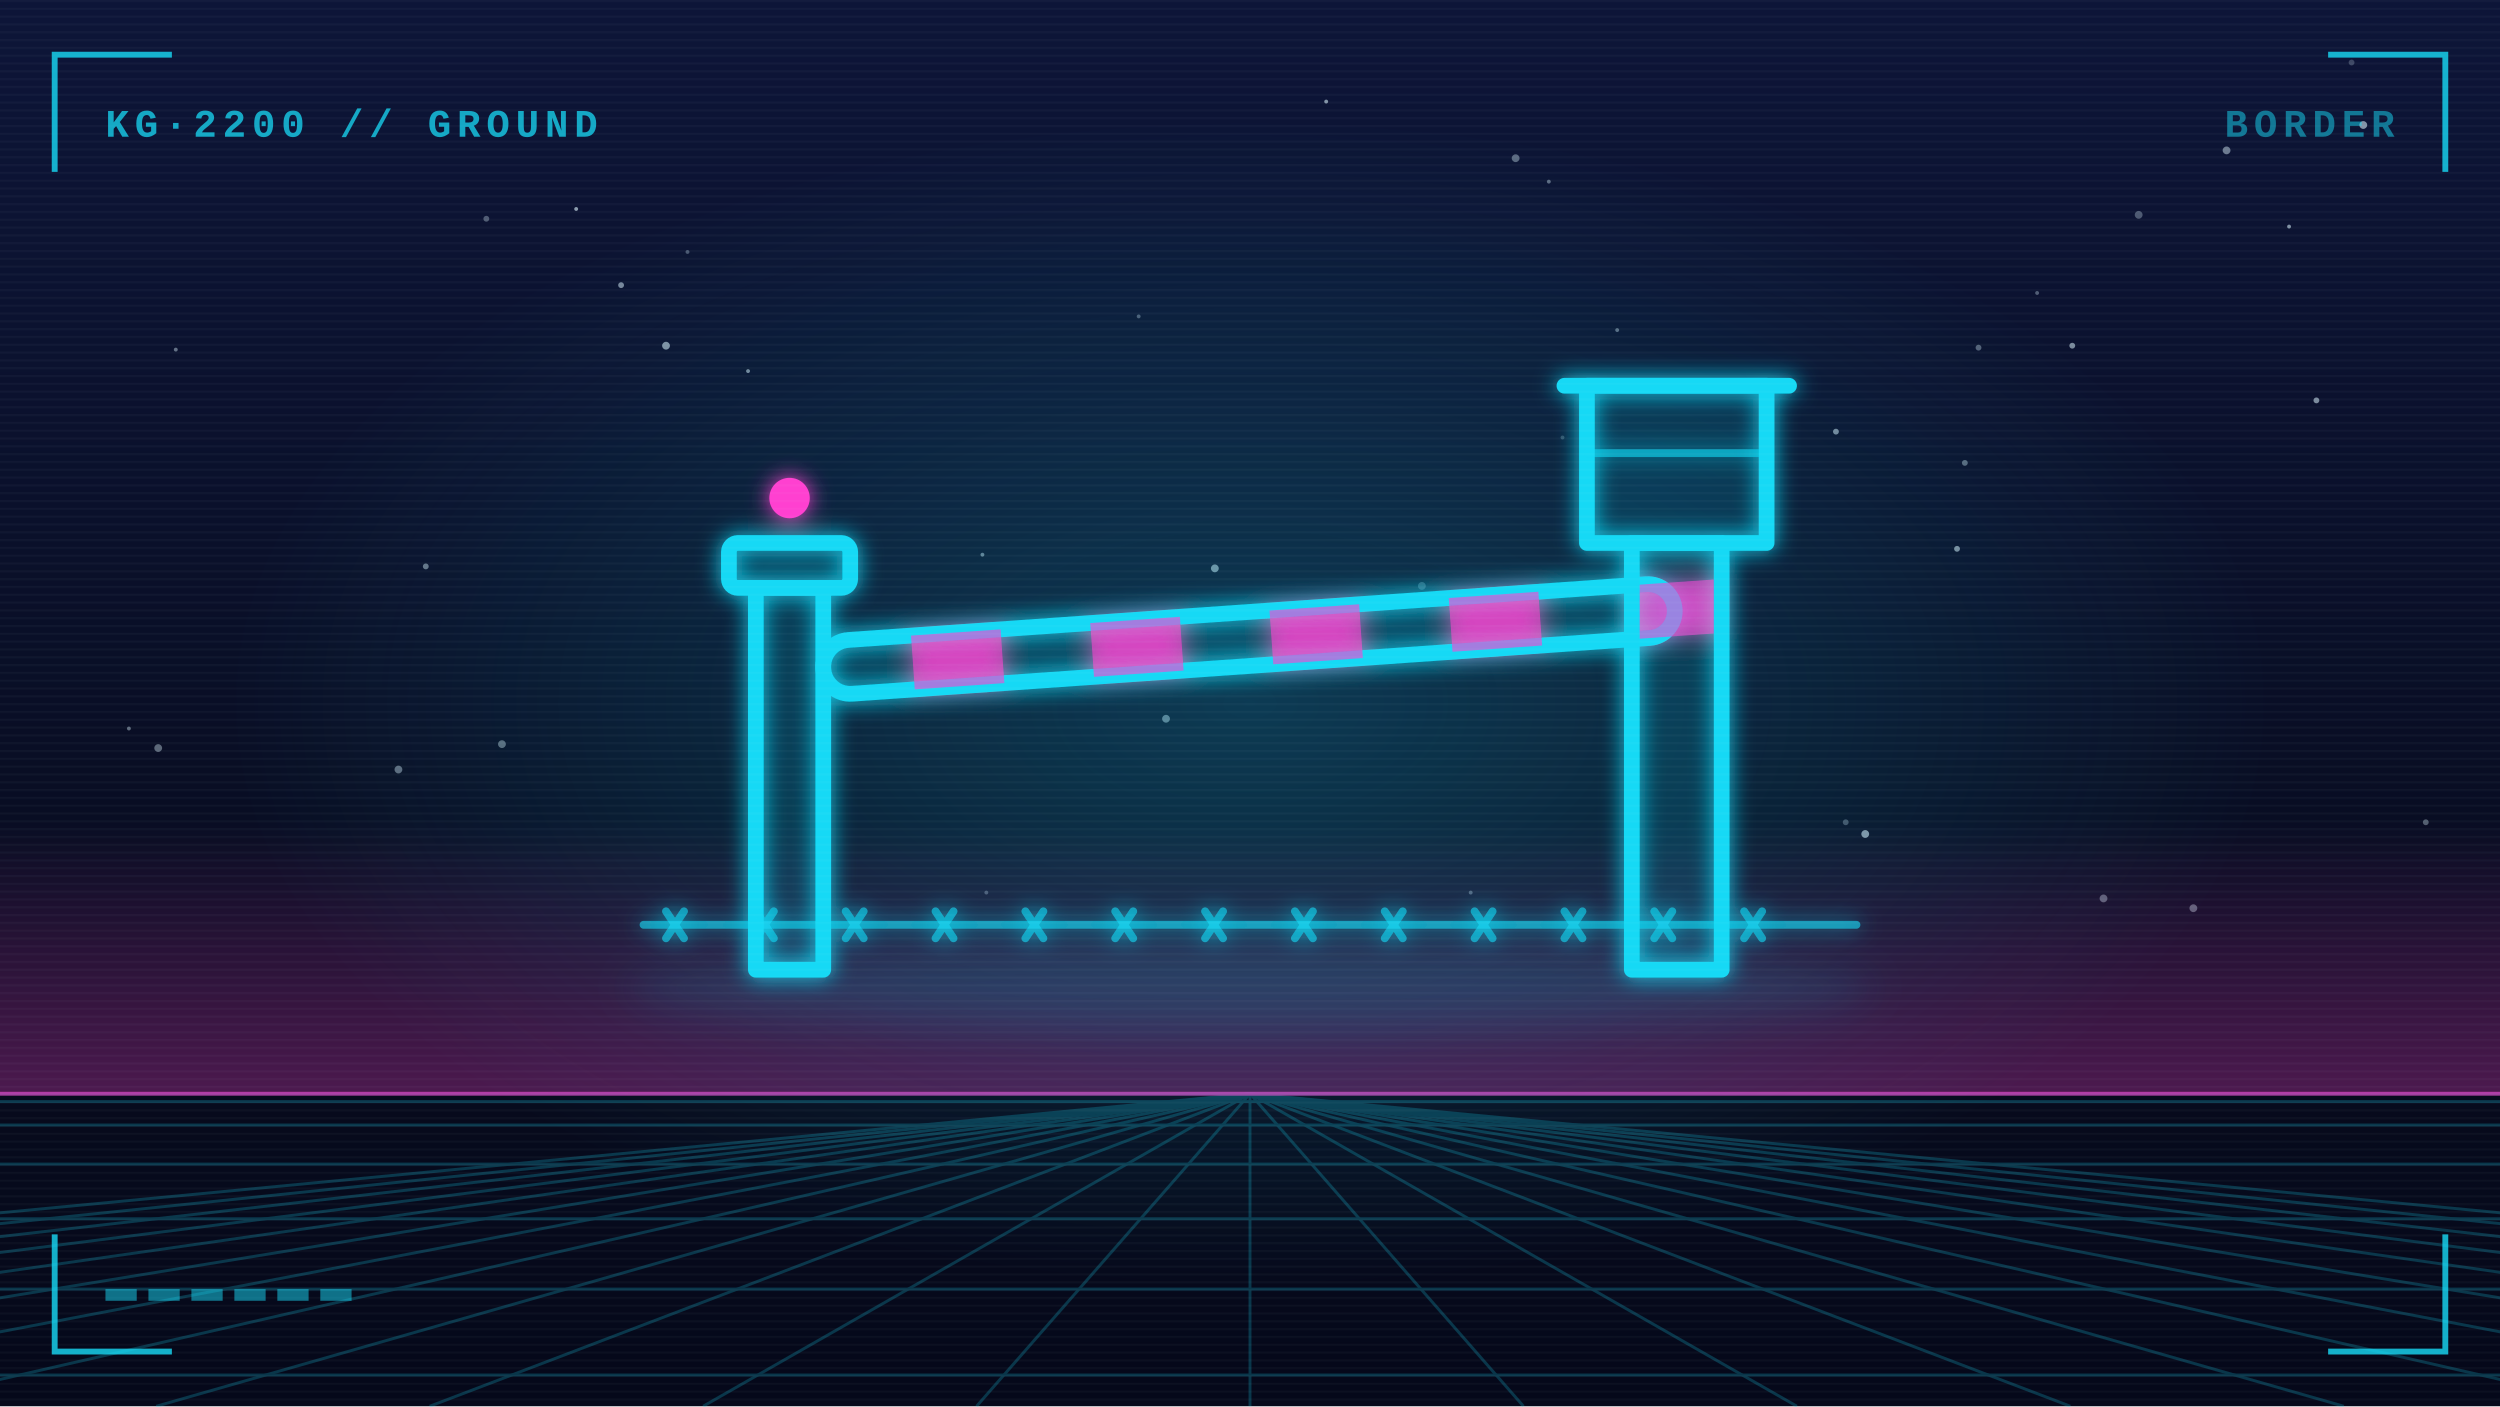
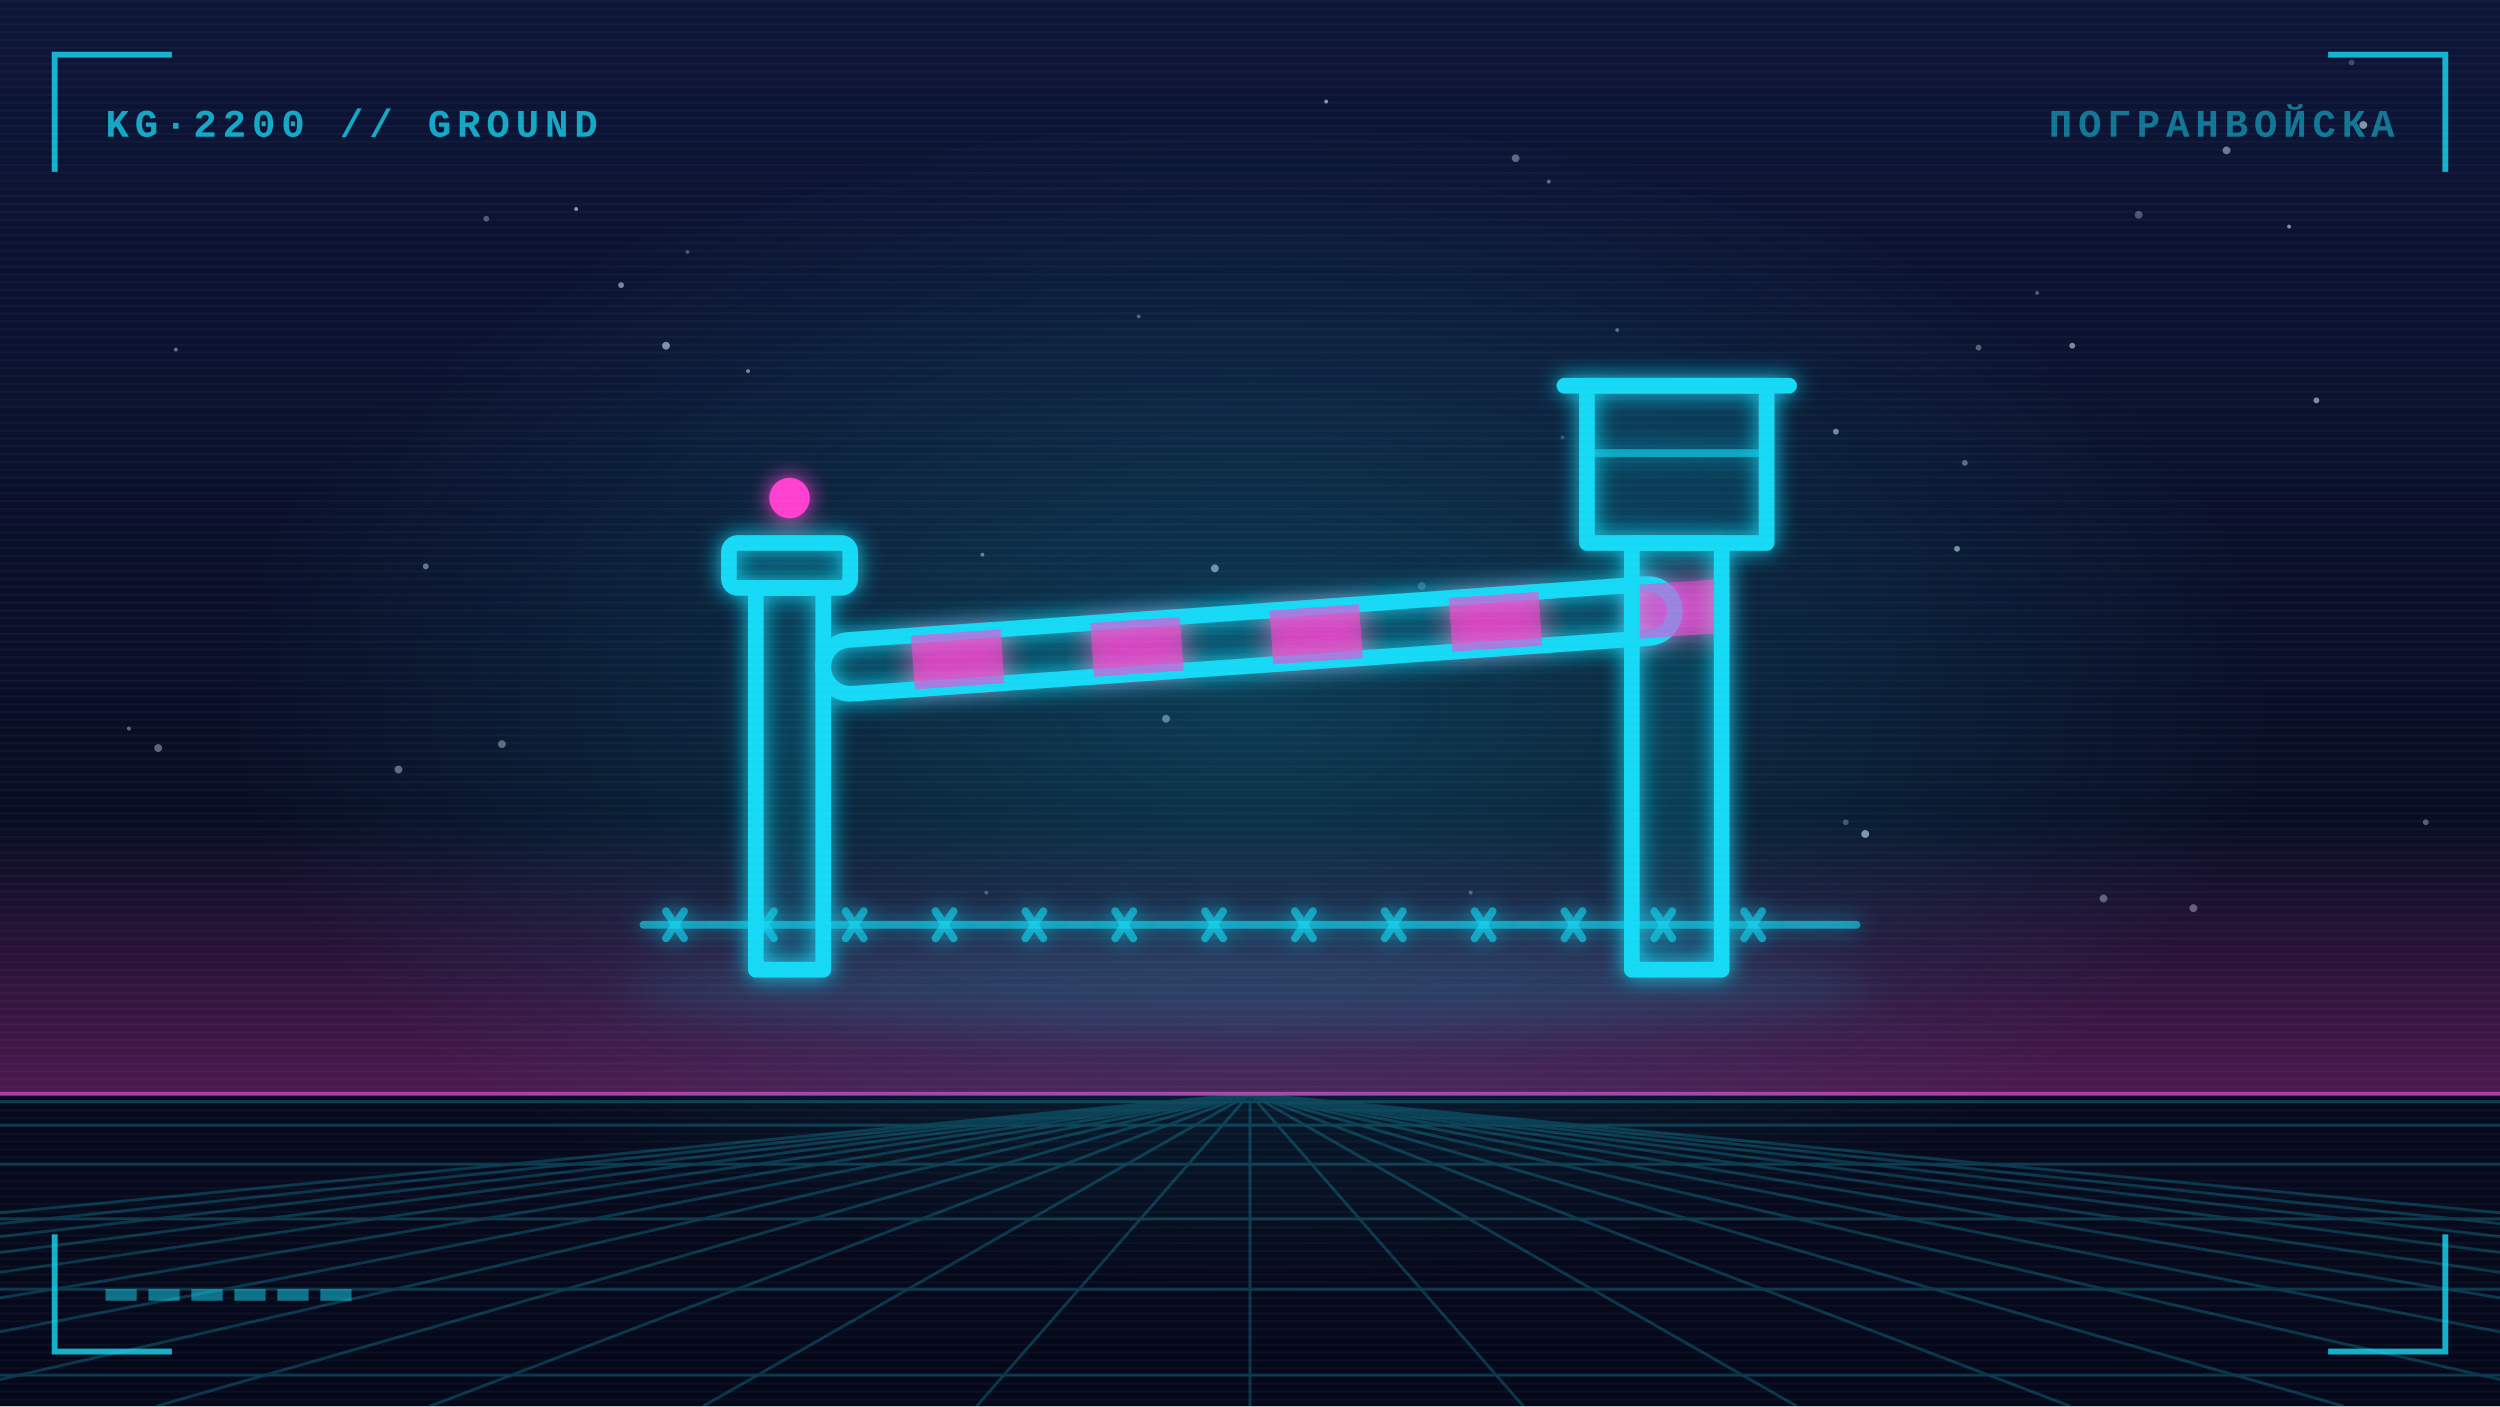
<svg xmlns="http://www.w3.org/2000/svg" viewBox="0 0 1280 720" width="1280" height="720">
  <defs>
    <linearGradient id="bg" x1="0" y1="0" x2="0" y2="1">
      <stop offset="0" stop-color="#0d1538" />
      <stop offset=".75" stop-color="#070b1d" />
      <stop offset="1" stop-color="#05081a" />
    </linearGradient>
    <radialGradient id="halo" cx=".5" cy=".5" r=".5">
      <stop offset="0" stop-color="#18d9f5" stop-opacity=".22" />
      <stop offset="1" stop-color="#18d9f5" stop-opacity="0" />
    </radialGradient>
    <linearGradient id="hz" x1="0" y1="0" x2="0" y2="1">
      <stop offset="0" stop-color="#ff3fd0" stop-opacity="0" />
      <stop offset="1" stop-color="#ff3fd0" stop-opacity=".28" />
    </linearGradient>
    <pattern id="scan" width="4" height="4" patternUnits="userSpaceOnUse">
      <rect width="4" height="1" fill="#dff6ff" opacity=".035" />
    </pattern>
    <filter id="bl" x="-20%" y="-20%" width="140%" height="140%">
      <feGaussianBlur stdDeviation="6" />
    </filter>
    <filter id="bl2" x="-20%" y="-50%" width="140%" height="200%">
      <feGaussianBlur stdDeviation="10" />
    </filter>
    <filter id="neon" x="-10%" y="-10%" width="120%" height="120%">
      <feGaussianBlur stdDeviation="5" result="b" />
      <feMerge>
        <feMergeNode in="b" />
        <feMergeNode in="SourceGraphic" />
      </feMerge>
    </filter>
    <style>.m{fill:rgba(24,217,245,.07);stroke:#18d9f5;stroke-width:7;stroke-linejoin:round;stroke-linecap:round}.a{fill:rgba(255,63,208,.14);stroke:#ff3fd0;stroke-width:6;stroke-linejoin:round;stroke-linecap:round}.t{fill:none;stroke:#18d9f5;stroke-width:3.5;stroke-linecap:round;opacity:.6}.ta{fill:none;stroke:#ff3fd0;stroke-width:4;stroke-linecap:round;opacity:.85}.f{fill:#18d9f5}.fa{fill:#ff3fd0}.n{fill:none}.w5{stroke-width:5}.w8{stroke-width:8}.w12{stroke-width:12}.w14{stroke-width:14}.o3{opacity:.3}.o4{opacity:.4}.o5{opacity:.45}.o6{opacity:.6}.dash{stroke-dasharray:14 12}.glow{filter:url(#bl);opacity:.7}.sea{fill:#070b1d;opacity:.82}.dk{fill:#070b1d}.hint{opacity:.22;filter:url(#bl2)}.hud{font:600 20px Consolas,"Courier New",monospace;letter-spacing:3px;fill:#18d9f5}</style>
  </defs>
  <rect width="1280" height="720" fill="url(#bg)" />
  <circle cx="318" cy="146" r="1.5" fill="#dff6ff" opacity="0.51" />
  <circle cx="1077" cy="460" r="2" fill="#dff6ff" opacity="0.36" />
  <circle cx="204" cy="394" r="2" fill="#dff6ff" opacity="0.40" />
  <circle cx="1204" cy="32" r="1.5" fill="#dff6ff" opacity="0.23" />
  <circle cx="776" cy="81" r="2" fill="#dff6ff" opacity="0.37" />
  <circle cx="800" cy="224" r="1" fill="#dff6ff" opacity="0.22" />
  <circle cx="503" cy="284" r="1" fill="#dff6ff" opacity="0.45" />
  <circle cx="218" cy="290" r="1.5" fill="#dff6ff" opacity="0.43" />
  <circle cx="90" cy="179" r="1" fill="#dff6ff" opacity="0.42" />
  <circle cx="505" cy="457" r="1" fill="#dff6ff" opacity="0.29" />
  <circle cx="1172" cy="116" r="1" fill="#dff6ff" opacity="0.55" />
  <circle cx="841" cy="275" r="1" fill="#dff6ff" opacity="0.31" />
  <circle cx="81" cy="383" r="2" fill="#dff6ff" opacity="0.38" />
  <circle cx="1013" cy="178" r="1.5" fill="#dff6ff" opacity="0.35" />
  <circle cx="257" cy="381" r="2" fill="#dff6ff" opacity="0.38" />
  <circle cx="940" cy="221" r="1.5" fill="#dff6ff" opacity="0.51" />
  <circle cx="1242" cy="421" r="1.5" fill="#dff6ff" opacity="0.34" />
  <circle cx="352" cy="129" r="1" fill="#dff6ff" opacity="0.30" />
  <circle cx="583" cy="162" r="1" fill="#dff6ff" opacity="0.32" />
  <circle cx="1002" cy="281" r="1.5" fill="#dff6ff" opacity="0.53" />
  <circle cx="728" cy="300" r="2" fill="#dff6ff" opacity="0.24" />
  <circle cx="945" cy="421" r="1.5" fill="#dff6ff" opacity="0.28" />
  <circle cx="66" cy="373" r="1" fill="#dff6ff" opacity="0.40" />
  <circle cx="793" cy="93" r="1" fill="#dff6ff" opacity="0.38" />
  <circle cx="1006" cy="237" r="1.5" fill="#dff6ff" opacity="0.37" />
  <circle cx="1061" cy="177" r="1.5" fill="#dff6ff" opacity="0.52" />
  <circle cx="1140" cy="77" r="2" fill="#dff6ff" opacity="0.45" />
  <circle cx="1043" cy="150" r="1" fill="#dff6ff" opacity="0.33" />
  <circle cx="383" cy="190" r="1" fill="#dff6ff" opacity="0.51" />
  <circle cx="1186" cy="205" r="1.5" fill="#dff6ff" opacity="0.53" />
  <circle cx="679" cy="52" r="1" fill="#dff6ff" opacity="0.56" />
  <circle cx="955" cy="427" r="2" fill="#dff6ff" opacity="0.58" />
  <circle cx="597" cy="368" r="2" fill="#dff6ff" opacity="0.43" />
  <circle cx="828" cy="169" r="1" fill="#dff6ff" opacity="0.38" />
  <circle cx="341" cy="177" r="2" fill="#dff6ff" opacity="0.55" />
  <circle cx="1123" cy="465" r="2" fill="#dff6ff" opacity="0.36" />
  <circle cx="295" cy="107" r="1" fill="#dff6ff" opacity="0.60" />
  <circle cx="1210" cy="64" r="2" fill="#dff6ff" opacity="0.56" />
  <circle cx="753" cy="457" r="1" fill="#dff6ff" opacity="0.33" />
  <circle cx="622" cy="291" r="2" fill="#dff6ff" opacity="0.52" />
  <circle cx="249" cy="112" r="1.5" fill="#dff6ff" opacity="0.32" />
  <circle cx="1095" cy="110" r="2" fill="#dff6ff" opacity="0.31" />
  <rect x="0" y="420" width="1280" height="140" fill="url(#hz)" />
  <g stroke="#18d9f5" stroke-width="1.5" opacity=".22">
    <line x1="640" y1="560" x2="-1040" y2="720" />
    <line x1="640" y1="560" x2="-900" y2="720" />
    <line x1="640" y1="560" x2="-760" y2="720" />
    <line x1="640" y1="560" x2="-620" y2="720" />
    <line x1="640" y1="560" x2="-480" y2="720" />
    <line x1="640" y1="560" x2="-340" y2="720" />
    <line x1="640" y1="560" x2="-200" y2="720" />
    <line x1="640" y1="560" x2="-60" y2="720" />
    <line x1="640" y1="560" x2="80" y2="720" />
    <line x1="640" y1="560" x2="220" y2="720" />
    <line x1="640" y1="560" x2="360" y2="720" />
    <line x1="640" y1="560" x2="500" y2="720" />
    <line x1="640" y1="560" x2="640" y2="720" />
    <line x1="640" y1="560" x2="780" y2="720" />
    <line x1="640" y1="560" x2="920" y2="720" />
    <line x1="640" y1="560" x2="1060" y2="720" />
    <line x1="640" y1="560" x2="1200" y2="720" />
    <line x1="640" y1="560" x2="1340" y2="720" />
    <line x1="640" y1="560" x2="1480" y2="720" />
    <line x1="640" y1="560" x2="1620" y2="720" />
    <line x1="640" y1="560" x2="1760" y2="720" />
    <line x1="640" y1="560" x2="1900" y2="720" />
    <line x1="640" y1="560" x2="2040" y2="720" />
    <line x1="640" y1="560" x2="2180" y2="720" />
    <line x1="640" y1="560" x2="2320" y2="720" />
    <line x1="0" y1="560" x2="1280" y2="560" />
    <line x1="0" y1="564" x2="1280" y2="564" />
    <line x1="0" y1="576" x2="1280" y2="576" />
    <line x1="0" y1="596" x2="1280" y2="596" />
    <line x1="0" y1="624" x2="1280" y2="624" />
    <line x1="0" y1="660" x2="1280" y2="660" />
    <line x1="0" y1="704" x2="1280" y2="704" />
  </g>
  <line x1="0" y1="560" x2="1280" y2="560" stroke="#ff3fd0" stroke-width="2" opacity=".6" />
  <ellipse cx="640" cy="360" rx="520" ry="300" fill="url(#halo)" />
  <ellipse cx="640" cy="506" rx="320" ry="22" fill="#18d9f5" opacity=".12" filter="url(#bl2)" />
  <g transform="translate(640,370) scale(1.15)" filter="url(#neon)">
    <rect class="m" x="-220" y="-60" width="30" height="170" rx="0" />
    <rect class="m" x="-232" y="-80" width="54" height="20" rx="4" />
    <circle class="fa" cx="-205" cy="-100" r="9" />
    <g transform="rotate(-4,-190,-24)">
      <rect class="m" x="-190" y="-36" width="380" height="24" rx="12" />
      <rect class="fa o6" x="-150" y="-36" width="40" height="24" rx="0" />
      <rect class="fa o6" x="-70" y="-36" width="40" height="24" rx="0" />
      <rect class="fa o6" x="10" y="-36" width="40" height="24" rx="0" />
      <rect class="fa o6" x="90" y="-36" width="40" height="24" rx="0" />
      <rect class="fa o6" x="170" y="-36" width="40" height="24" rx="0" />
    </g>
    <rect class="m" x="150" y="-150" width="80" height="70" rx="0" />
    <rect class="m" x="170" y="-80" width="40" height="190" rx="0" />
    <line class="m" x1="140" y1="-150" x2="240" y2="-150" />
    <path class="t" d="M150,-120 L230,-120" />
    <path class="t" d="M-270,90 L270,90" />
    <path class="t" d="M-260,84 l8,12 m0,-12 l-8,12" />
    <path class="t" d="M-220,84 l8,12 m0,-12 l-8,12" />
    <path class="t" d="M-180,84 l8,12 m0,-12 l-8,12" />
    <path class="t" d="M-140,84 l8,12 m0,-12 l-8,12" />
    <path class="t" d="M-100,84 l8,12 m0,-12 l-8,12" />
    <path class="t" d="M-60,84 l8,12 m0,-12 l-8,12" />
    <path class="t" d="M-20,84 l8,12 m0,-12 l-8,12" />
    <path class="t" d="M20,84 l8,12 m0,-12 l-8,12" />
    <path class="t" d="M60,84 l8,12 m0,-12 l-8,12" />
    <path class="t" d="M100,84 l8,12 m0,-12 l-8,12" />
    <path class="t" d="M140,84 l8,12 m0,-12 l-8,12" />
    <path class="t" d="M180,84 l8,12 m0,-12 l-8,12" />
    <path class="t" d="M220,84 l8,12 m0,-12 l-8,12" />
  </g>
  <rect width="1280" height="720" fill="url(#scan)" />
  <g fill="none" stroke="#18d9f5" stroke-width="3" opacity=".8">
    <path d="M28,88 L28,28 L88,28" />
    <path d="M1252,88 L1252,28 L1192,28" />
    <path d="M28,632 L28,692 L88,692" />
    <path d="M1252,632 L1252,692 L1192,692" />
  </g>
  <g fill="#18d9f5" opacity=".5">
    <rect x="54" y="660" width="16" height="6" />
    <rect x="76" y="660" width="16" height="6" />
    <rect x="98" y="660" width="16" height="6" />
    <rect x="120" y="660" width="16" height="6" />
    <rect x="142" y="660" width="16" height="6" />
    <rect x="164" y="660" width="16" height="6" />
  </g>
  <text class="hud" x="54" y="70" opacity=".75">KG·2200 // GROUND</text>
-   <text class="hud" x="1226" y="70" text-anchor="end" opacity=".5">BORDER</text>
+   <text class="hud" x="1226" y="70" text-anchor="end" opacity=".5">ПОГРАНВОЙСКА</text>
</svg>
